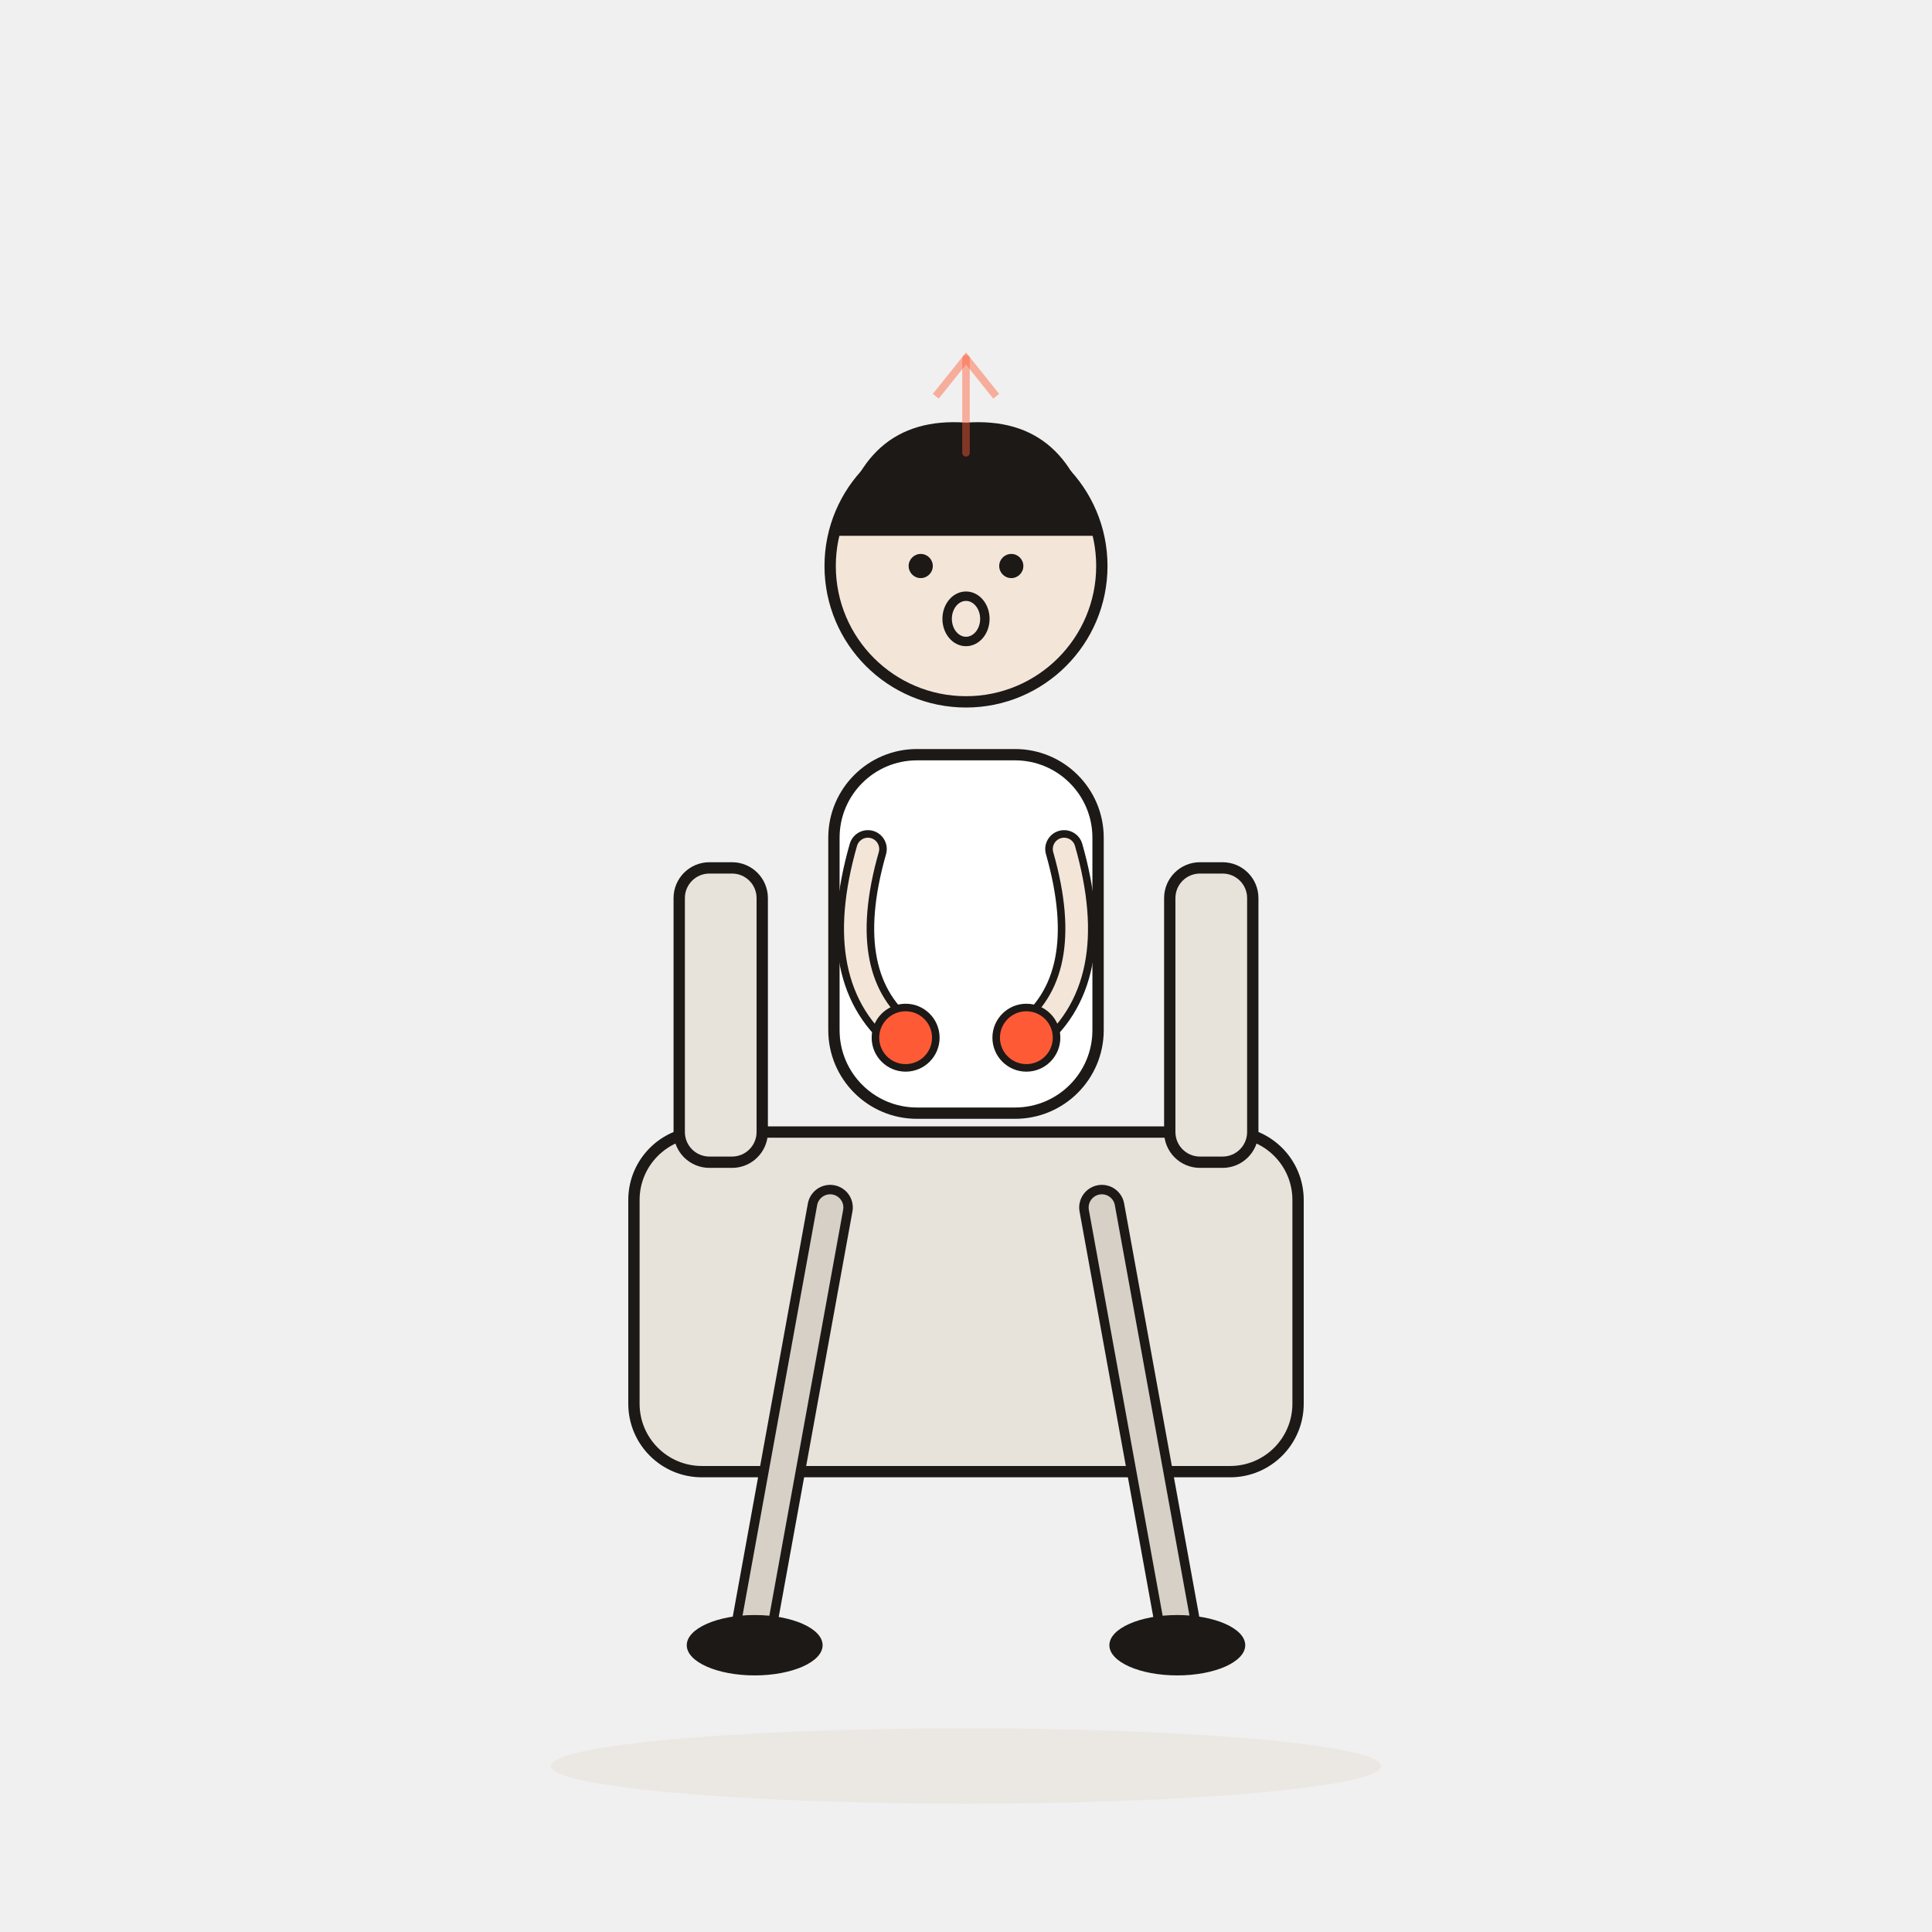
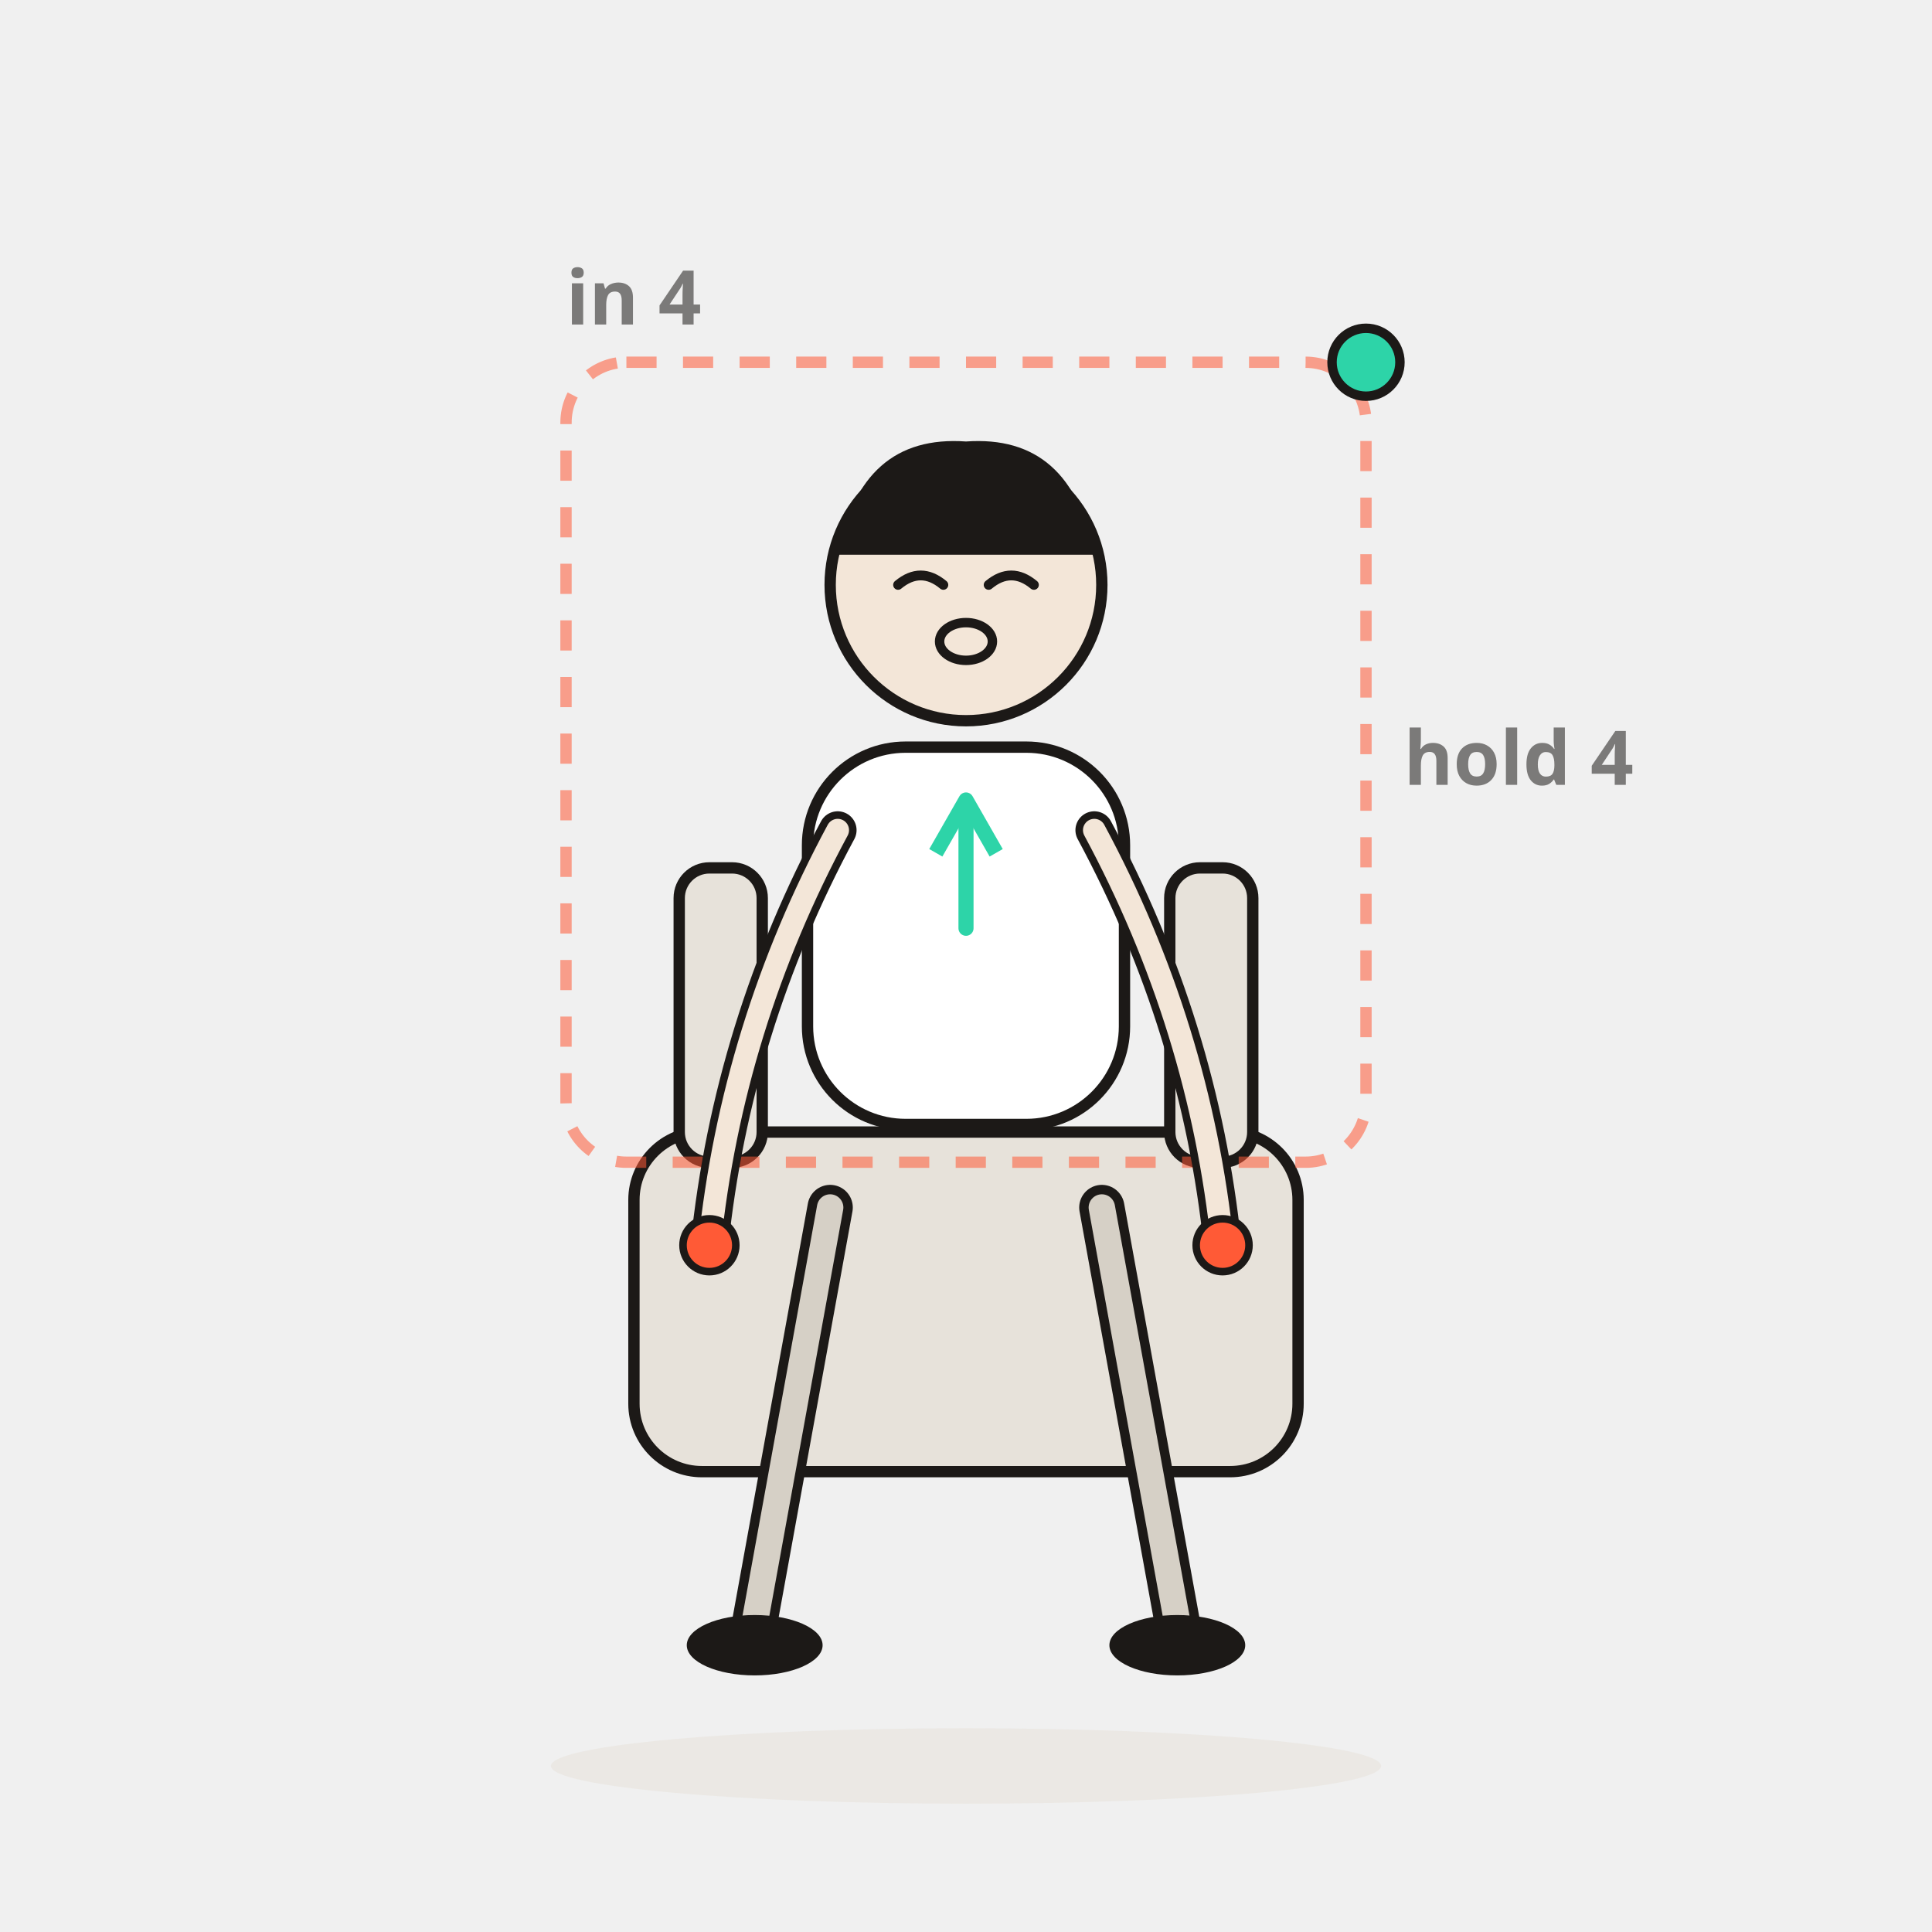
- <svg xmlns="http://www.w3.org/2000/svg" viewBox="0 0 512 512" width="512" height="512" role="img" aria-label="DeskBreak Stretch — Long exhale reset">
+ <svg xmlns="http://www.w3.org/2000/svg" viewBox="0 0 512 512" width="512" height="512" role="img" aria-label="DeskBreak Stretch — Box breathing, breathing in for four (front)">
  <rect width="512" height="512" fill="none" />
  <ellipse cx="256" cy="468" rx="110" ry="10" fill="#E7E2DA" opacity="0.55" />
  <g id="chair">
    <rect x="168" y="300" width="176" height="90" rx="18" fill="#E7E2DA" stroke="#1C1917" stroke-width="3.0" />
    <rect x="180" y="230" width="22" height="78" rx="8" fill="#E7E2DA" stroke="#1C1917" stroke-width="3.0" />
    <rect x="310" y="230" width="22" height="78" rx="8" fill="#E7E2DA" stroke="#1C1917" stroke-width="3.0" />
  </g>
  <g id="legs">
    <path d="M220,320 L200,430" fill="none" stroke="#1C1917" stroke-width="12" stroke-linecap="round" />
    <path d="M292,320 L312,430" fill="none" stroke="#1C1917" stroke-width="12" stroke-linecap="round" />
    <path d="M220,320 L200,430" fill="none" stroke="#D6D0C6" stroke-width="7" stroke-linecap="round" />
    <path d="M292,320 L312,430" fill="none" stroke="#D6D0C6" stroke-width="7" stroke-linecap="round" />
    <ellipse cx="200" cy="436" rx="18" ry="8" fill="#1C1917" />
    <ellipse cx="312" cy="436" rx="18" ry="8" fill="#1C1917" />
  </g>
-   <g id="torso" transform="rotate(0 256 247.5)">
-     <rect x="221.0" y="200" width="70" height="95" rx="22" fill="#FFFFFF" stroke="#1C1917" stroke-width="3.0" />
+   <rect x="150" y="96" width="212" height="212" rx="16" fill="none" stroke="#FF5A36" stroke-width="3" stroke-dasharray="8 7" opacity="0.55" />
+   <circle cx="362" cy="96" r="9" fill="#2DD4A8" stroke="#1C1917" stroke-width="2.5" />
+   <text x="150" y="86" font-family="ui-sans-serif, system-ui, sans-serif" font-size="20" font-weight="700" fill="#1C1917" opacity="0.55">in 4</text>
+   <text x="372" y="208" font-family="ui-sans-serif, system-ui, sans-serif" font-size="20" font-weight="700" fill="#1C1917" opacity="0.55">hold 4</text>
+   <g id="torso">
+     <rect x="214" y="198" width="84" height="100" rx="26" fill="#FFFFFF" stroke="#1C1917" stroke-width="3.0" />
  </g>
  <g class="arm">
-     <path d="M230,225 Q220,260 240,275" fill="none" stroke="#1C1917" stroke-width="10" stroke-linecap="round" />
-     <path d="M230,225 Q220,260 240,275" fill="none" stroke="#F3E6D8" stroke-width="6" stroke-linecap="round" />
-     <circle cx="240" cy="275" r="7" fill="#FF5A36" stroke="#1C1917" stroke-width="2" />
+     <path d="M222,220 Q194,272 188,330" fill="none" stroke="#1C1917" stroke-width="10" stroke-linecap="round" />
+     <path d="M222,220 Q194,272 188,330" fill="none" stroke="#F3E6D8" stroke-width="6" stroke-linecap="round" />
+     <circle cx="188" cy="330" r="7" fill="#FF5A36" stroke="#1C1917" stroke-width="2" />
  </g>
  <g class="arm">
-     <path d="M282,225 Q292,260 272,275" fill="none" stroke="#1C1917" stroke-width="10" stroke-linecap="round" />
-     <path d="M282,225 Q292,260 272,275" fill="none" stroke="#F3E6D8" stroke-width="6" stroke-linecap="round" />
-     <circle cx="272" cy="275" r="7" fill="#FF5A36" stroke="#1C1917" stroke-width="2" />
+     <path d="M290,220 Q318,272 324,330" fill="none" stroke="#1C1917" stroke-width="10" stroke-linecap="round" />
+     <path d="M290,220 Q318,272 324,330" fill="none" stroke="#F3E6D8" stroke-width="6" stroke-linecap="round" />
+     <circle cx="324" cy="330" r="7" fill="#FF5A36" stroke="#1C1917" stroke-width="2" />
  </g>
-   <circle cx="240" cy="275" r="8" fill="#FF5A36" stroke="#1C1917" stroke-width="2" />
-   <circle cx="272" cy="275" r="8" fill="#FF5A36" stroke="#1C1917" stroke-width="2" />
-   <g id="head" transform="rotate(0 256 150)">
-     <circle cx="256" cy="150" r="36" fill="#F3E6D8" stroke="#1C1917" stroke-width="3.0" />
-     <path d="M222,142 Q228,110 256,112 Q284,110 290,142" fill="#1C1917" />
-     <circle cx="244" cy="150" r="3.2" fill="#1C1917" />
-     <circle cx="268" cy="150" r="3.2" fill="#1C1917" />
-     <ellipse cx="256" cy="164" rx="5" ry="6" fill="none" stroke="#1C1917" stroke-width="2.5" />
+   <path d="M256,246 L256,214" stroke="#2DD4A8" stroke-width="4" stroke-linecap="round" />
+   <path d="M248,226 L256,212 L264,226" fill="none" stroke="#2DD4A8" stroke-width="4" stroke-linejoin="round" />
+   <g id="head">
+     <circle cx="256" cy="155" r="36" fill="#F3E6D8" stroke="#1C1917" stroke-width="3.0" />
+     <path d="M222,147 Q228,115 256,117 Q284,115 290,147" fill="#1C1917" />
+     <path d="M238,155 Q244,150 250,155" fill="none" stroke="#1C1917" stroke-width="2.6" stroke-linecap="round" />
+     <path d="M262,155 Q268,150 274,155" fill="none" stroke="#1C1917" stroke-width="2.6" stroke-linecap="round" />
+     <ellipse cx="256" cy="170" rx="7" ry="5" fill="none" stroke="#1C1917" stroke-width="2.5" />
  </g>
-   <path d="M256,120 Q256,100 256,95" stroke="#FF5A36" stroke-width="2" opacity="0.45" stroke-linecap="round" />
-   <path d="M248,105 L256,95 L264,105" fill="none" stroke="#FF5A36" stroke-width="2" opacity="0.45" />
</svg>
